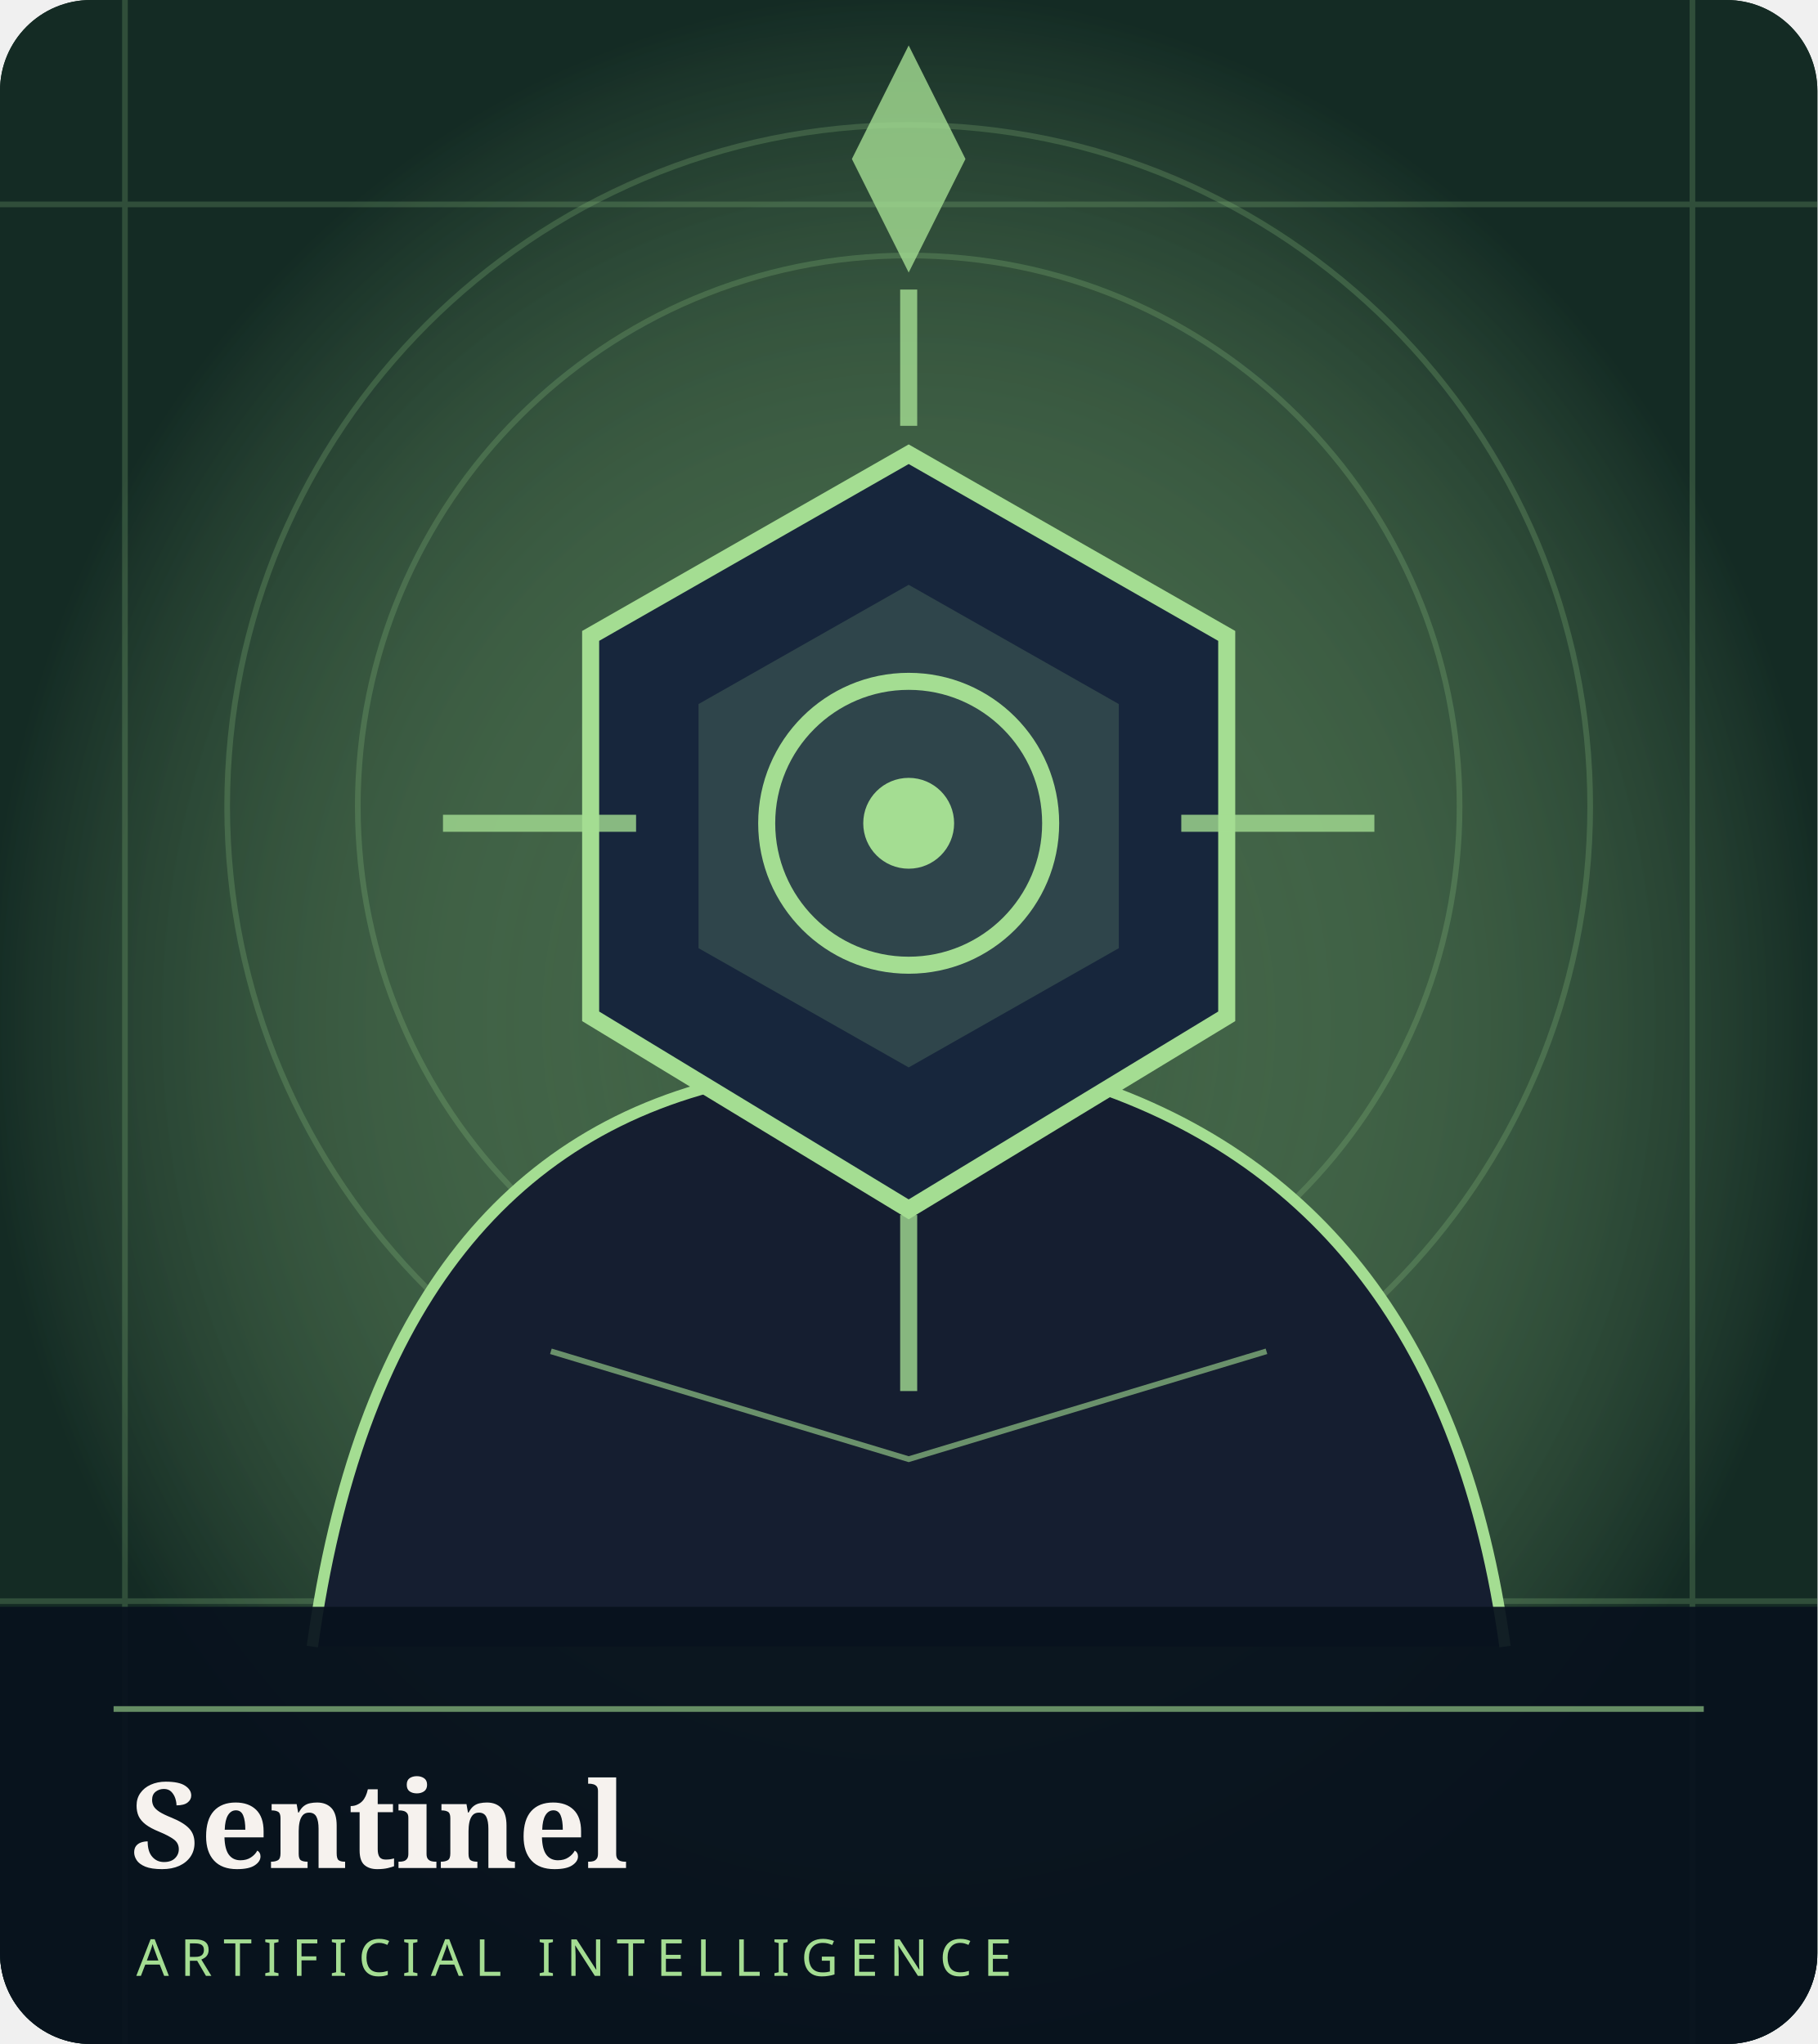
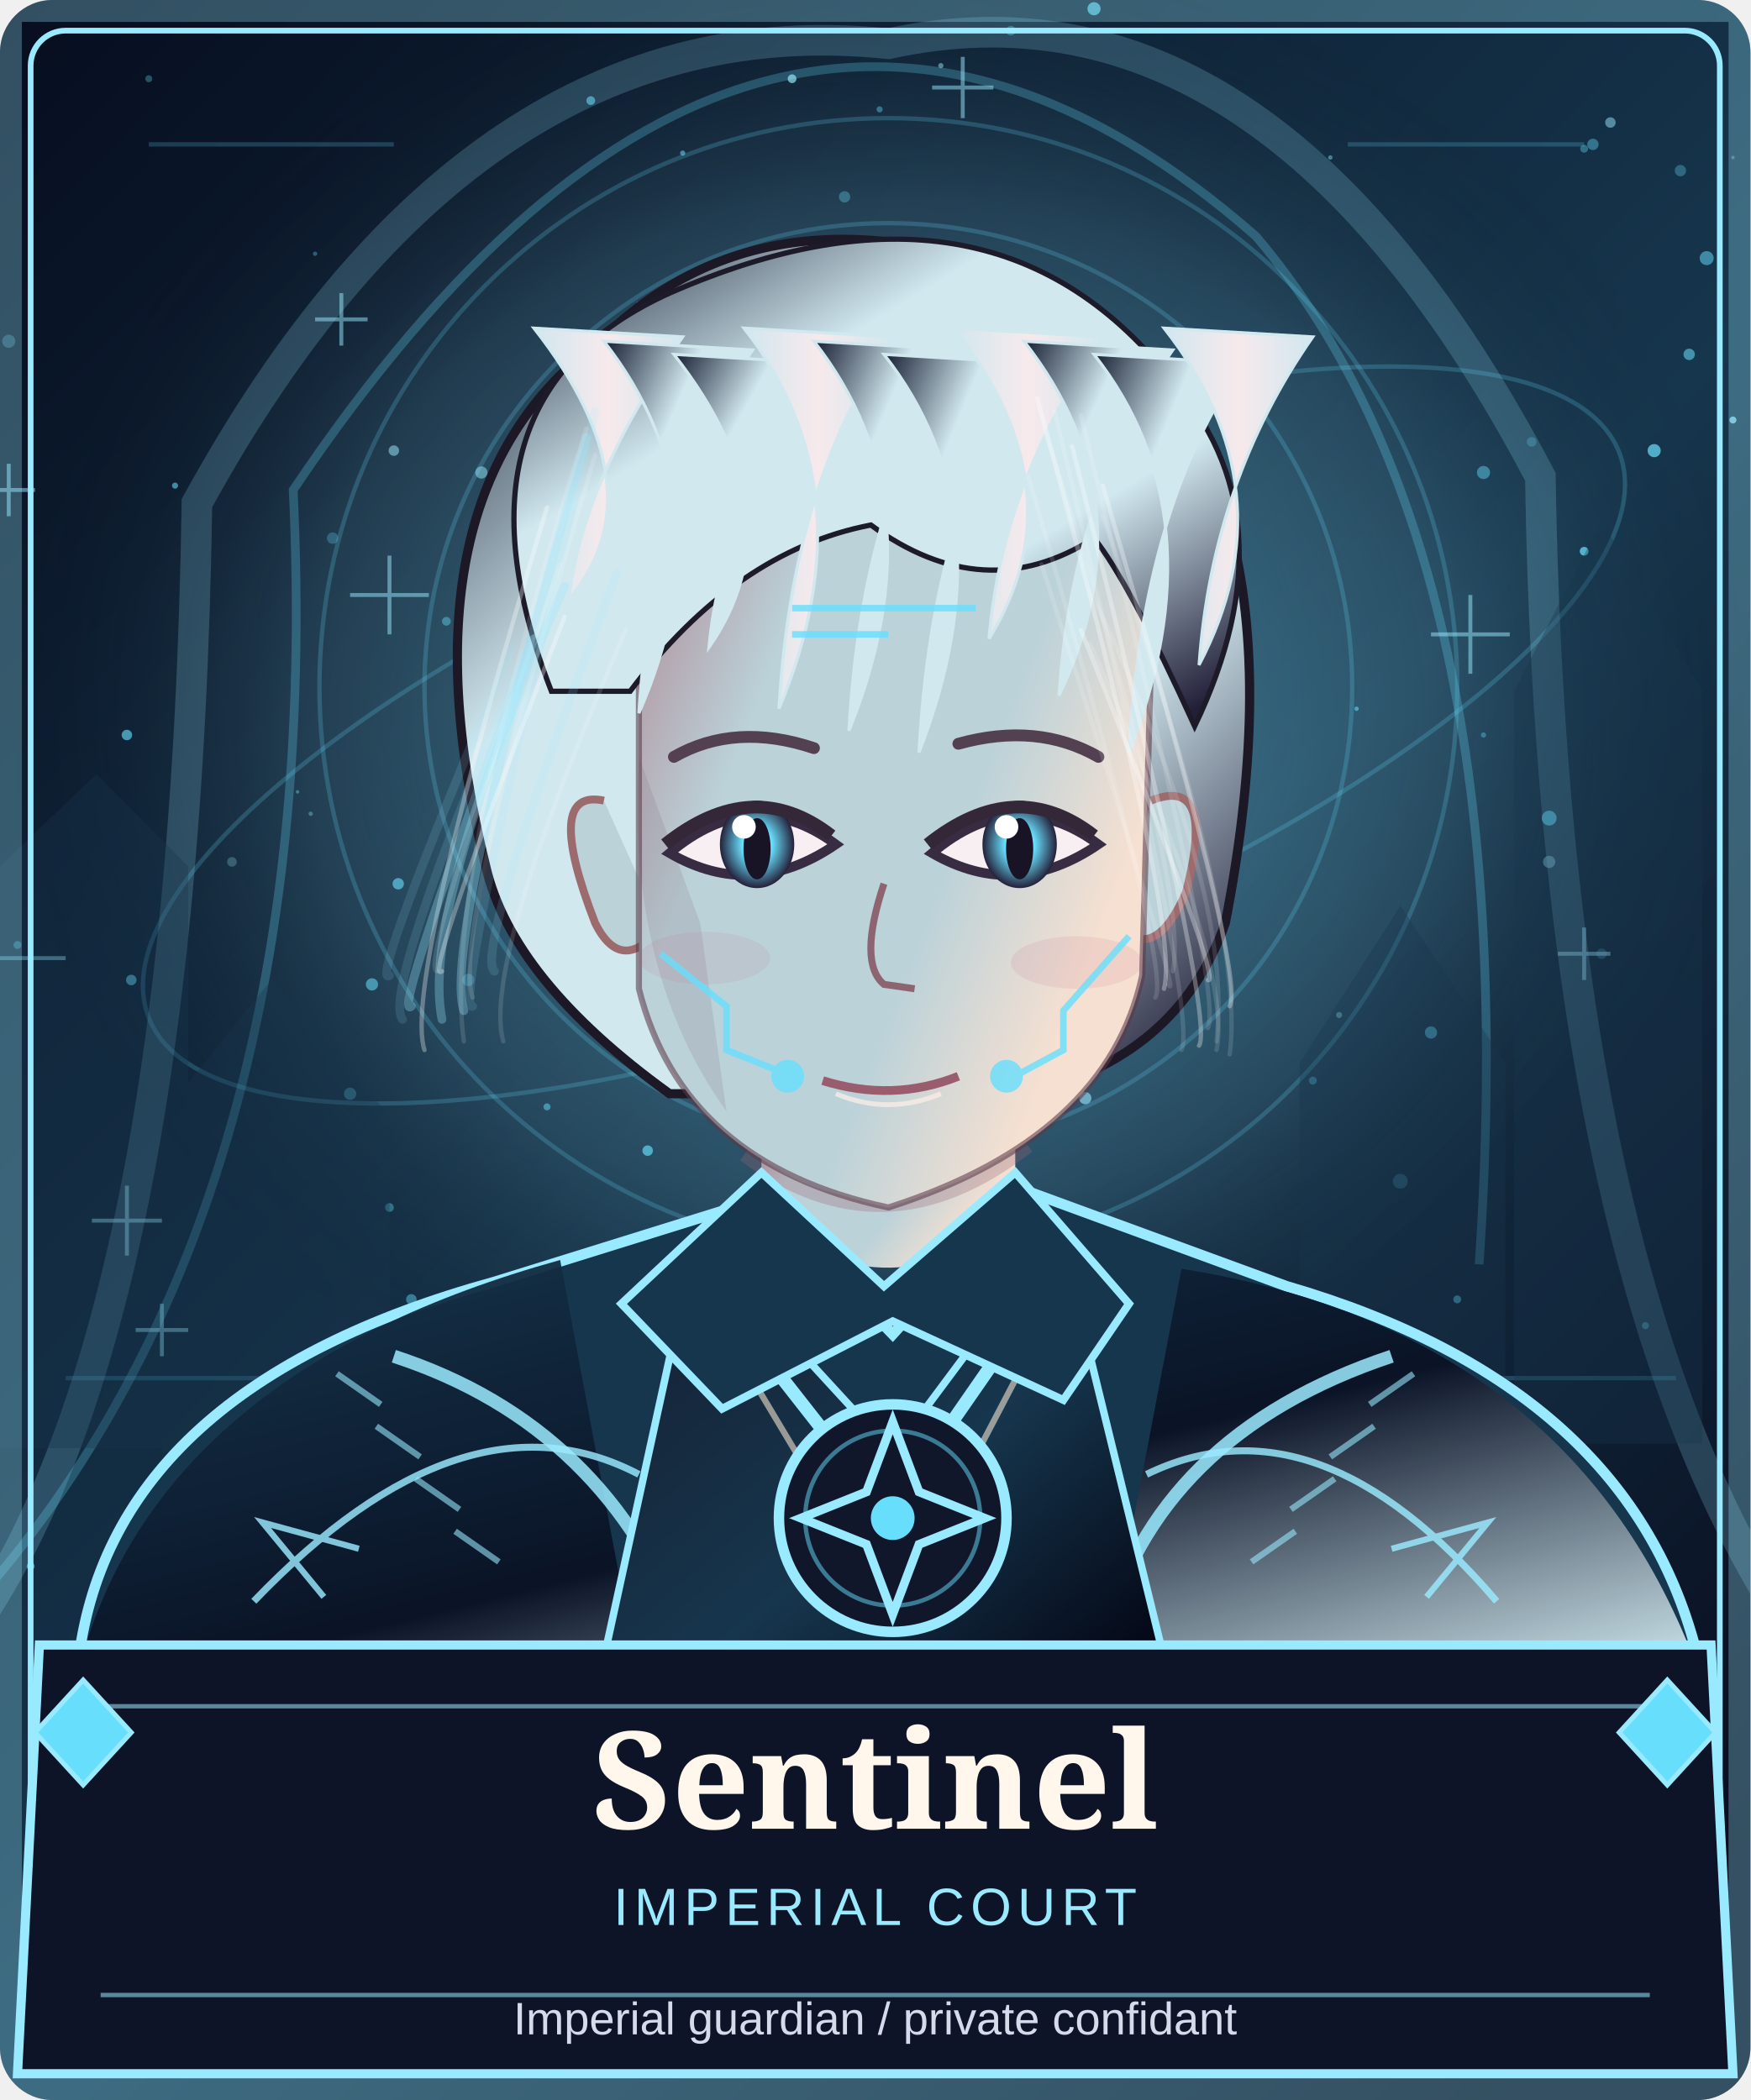
- <svg xmlns="http://www.w3.org/2000/svg" viewBox="0 0 320 360" role="img" aria-labelledby="t d">
+ <svg xmlns="http://www.w3.org/2000/svg" viewBox="0 0 400 480" role="img" aria-labelledby="title desc">
  <defs>
-     <radialGradient id="b">
-       <stop stop-color="#a4dd92" stop-opacity=".21" />
-       <stop offset="1" stop-color="#142b24" />
+     <linearGradient id="bg" x2=".85" y2="1">
+       <stop stop-color="#060d1e" />
+       <stop offset=".58" stop-color="#16364d" />
+       <stop offset="1" stop-color="#090e1f" />
+     </linearGradient>
+     <radialGradient id="glow">
+       <stop stop-color="#67defc" stop-opacity=".48" />
+       <stop offset=".65" stop-color="#9aeaff" stop-opacity=".14" />
+       <stop offset="1" stop-opacity="0" />
    </radialGradient>
-     <clipPath id="clip">
-       <rect width="320" height="360" rx="16" />
+     <linearGradient id="hair" x2=".9" y2="1">
+       <stop stop-color="#151d31" />
+       <stop offset=".34" stop-color="#d1e8ef" />
+       <stop offset=".7" stop-color="#d1e8ef" />
+       <stop offset="1" stop-color="#222039" />
+     </linearGradient>
+     <linearGradient id="hairshine">
+       <stop stop-color="#d1e8ef" />
+       <stop offset=".5" stop-color="#f7e9ec" />
+       <stop offset="1" stop-color="#d1e8ef" />
+     </linearGradient>
+     <linearGradient id="skin" x2=".95" y2=".6">
+       <stop stop-color="#ad7784" />
+       <stop offset=".36" stop-color="#bbd2d9" />
+       <stop offset=".73" stop-color="#bbd2d9" />
+       <stop offset="1" stop-color="#f6e0d1" />
+     </linearGradient>
+     <radialGradient id="iris">
+       <stop stop-color="#f5f4fb" />
+       <stop offset=".4" stop-color="#67defc" />
+       <stop offset="1" stop-color="#242039" />
+     </radialGradient>
+     <linearGradient id="cape" x2="1" y2="1">
+       <stop stop-color="#16364d" />
+       <stop offset=".55" stop-color="#0a1124" />
+       <stop offset="1" stop-color="#d1e8ef" />
+     </linearGradient>
+     <linearGradient id="coat" x2="1" y2=".9">
+       <stop stop-color="#161d30" />
+       <stop offset=".6" stop-color="#16364d" />
+       <stop offset="1" stop-color="#050a19" />
+     </linearGradient>
+     <clipPath id="frame">
+       <rect width="400" height="480" rx="12" />
    </clipPath>
  </defs>
-   <g clip-path="url(#clip)">
-     <rect width="320" height="360" fill="#142b24" />
-     <rect width="320" height="360" fill="url(#b)" />
-     <g stroke="#a4dd92" stroke-opacity=".20" fill="none">
-       <circle cx="160" cy="142" r="120" />
-       <circle cx="160" cy="142" r="97" />
-       <path d="M0 36 H320 M0 282 H320 M22 0 V360 M298 0 V360" />
-     </g>
-     <path d="M160 8 L170 28 160 48 150 28Z" fill="#a4dd92" opacity=".8" />
-     <g>
-       <path d="M55 290 Q67 203 131 190 L189 190 Q254 210 265 290" fill="#151e30" stroke="#a4dd92" stroke-width="2" />
-       <path d="M160 80 L216 112 216 179 160 213 104 179 104 112Z" fill="#17263c" stroke="#a4dd92" stroke-width="3" />
-       <path d="M160 103 L197 124 197 167 160 188 123 167 123 124Z" fill="#a4dd92" opacity=".17" />
-       <circle cx="160" cy="145" r="25" fill="none" stroke="#a4dd92" stroke-width="3" />
-       <circle cx="160" cy="145" r="8" fill="#a4dd92" />
-       <path d="M112 145 H78 M208 145 H242 M160 75 V51 M160 214 V245" stroke="#a4dd92" stroke-width="3" opacity=".8" />
-       <path d="M97 238 L160 257 223 238" stroke="#a4dd92" fill="none" opacity=".6" />
-     </g>
-     <rect x="0" y="283" width="320" height="77" fill="#07111d" opacity=".93" />
-     <path d="M20 301 H300" stroke="#a4dd92" opacity=".6" />
-     <text x="23" y="329" fill="#f6f2ee" font-family="Georgia,serif" font-size="21" font-weight="bold">Sentinel</text>
-     <text x="24" y="348" fill="#a4dd92" font-family="sans-serif" font-size="9" letter-spacing="2">ARTIFICIAL INTELLIGENCE</text>
+   <g clip-path="url(#frame)">
+     <rect width="400" height="480" fill="url(#bg)" />
+     <ellipse cx="201" cy="162" rx="200" ry="179" fill="url(#glow)" />
+     <path d="M-13 381Q42 315 45 115Q108 0 203 10Q290-9 352 109Q355 302 416 382" fill="none" stroke="#9aeaff" stroke-width="7" stroke-opacity=".2" />
+     <path d="M-10 371Q75 280 67 112Q173-46 287 54Q349 127 338 289" fill="none" stroke="#67defc" stroke-width="2" stroke-opacity=".26" />
+     <g fill="none" stroke="#67defc" stroke-opacity=".21">
+       <circle cx="203" cy="157" r="130" />
+       <circle cx="203" cy="157" r="106" />
+       <ellipse cx="202" cy="168" rx="180" ry="58" transform="rotate(-21 202 168)" />
+       <path d="M15 315h87M295 315h88M34 33h56M308 33h54" />
+     </g>
+     <circle cx="344" cy="370" r="0.5" fill="#9aeaff" opacity="0.31" />
+     <circle cx="320" cy="270" r="1.7" fill="#67defc" opacity="0.21" />
+     <circle cx="107" cy="224" r="1.4" fill="#67defc" opacity="0.24" />
+     <circle cx="358" cy="351" r="0.8" fill="#67defc" opacity="0.44" />
+     <circle cx="396" cy="96" r="0.8" fill="#9aeaff" opacity="0.72" />
+     <circle cx="179" cy="314" r="0.6" fill="#67defc" opacity="0.20" />
+     <circle cx="304" cy="36" r="0.5" fill="#67defc" opacity="0.50" />
+     <circle cx="34" cy="18" r="0.8" fill="#67defc" opacity="0.31" />
+     <circle cx="219" cy="255" r="0.6" fill="#9aeaff" opacity="0.69" />
+     <circle cx="110" cy="367" r="1.3" fill="#67defc" opacity="0.51" />
+     <circle cx="333" cy="297" r="0.9" fill="#67defc" opacity="0.49" />
+     <circle cx="7" cy="358" r="0.9" fill="#67defc" opacity="0.56" />
+     <circle cx="90" cy="103" r="1.2" fill="#9aeaff" opacity="0.51" />
+     <circle cx="339" cy="108" r="1.5" fill="#67defc" opacity="0.44" />
+     <circle cx="148" cy="347" r="0.7" fill="#67defc" opacity="0.25" />
+     <circle cx="68" cy="181" r="0.4" fill="#67defc" opacity="0.40" />
+     <circle cx="71" cy="186" r="0.5" fill="#9aeaff" opacity="0.33" />
+     <circle cx="354" cy="187" r="1.7" fill="#67defc" opacity="0.69" />
+     <circle cx="148" cy="263" r="1.2" fill="#67defc" opacity="0.65" />
+     <circle cx="135" cy="23" r="1.0" fill="#67defc" opacity="0.57" />
+     <circle cx="130" cy="123" r="0.7" fill="#9aeaff" opacity="0.45" />
+     <circle cx="231" cy="7" r="1.1" fill="#67defc" opacity="0.33" />
+     <circle cx="102" cy="142" r="1.0" fill="#67defc" opacity="0.41" />
+     <circle cx="376" cy="303" r="0.8" fill="#67defc" opacity="0.35" />
+     <circle cx="269" cy="120" r="1.2" fill="#9aeaff" opacity="0.57" />
+     <circle cx="365" cy="357" r="1.4" fill="#67defc" opacity="0.44" />
+     <circle cx="76" cy="123" r="1.3" fill="#67defc" opacity="0.27" />
+     <circle cx="139" cy="229" r="1.1" fill="#67defc" opacity="0.62" />
+     <circle cx="248" cy="251" r="1.4" fill="#9aeaff" opacity="0.60" />
+     <circle cx="386" cy="81" r="1.3" fill="#67defc" opacity="0.55" />
+     <circle cx="156" cy="35" r="0.6" fill="#67defc" opacity="0.53" />
+     <circle cx="72" cy="58" r="0.5" fill="#67defc" opacity="0.34" />
+     <circle cx="110" cy="108" r="1.4" fill="#9aeaff" opacity="0.48" />
+     <circle cx="91" cy="202" r="1.3" fill="#67defc" opacity="0.61" />
+     <circle cx="174" cy="168" r="1.7" fill="#67defc" opacity="0.25" />
+     <circle cx="250" cy="2" r="1.5" fill="#67defc" opacity="0.67" />
+     <circle cx="308" cy="314" r="0.7" fill="#9aeaff" opacity="0.43" />
+     <circle cx="366" cy="218" r="1.2" fill="#67defc" opacity="0.22" />
+     <circle cx="233" cy="177" r="1.5" fill="#67defc" opacity="0.35" />
+     <circle cx="300" cy="247" r="0.9" fill="#67defc" opacity="0.37" />
+     <circle cx="225" cy="306" r="0.5" fill="#9aeaff" opacity="0.19" />
+     <circle cx="109" cy="360" r="0.8" fill="#67defc" opacity="0.52" />
+     <circle cx="30" cy="224" r="1.2" fill="#67defc" opacity="0.59" />
+     <circle cx="327" cy="236" r="1.4" fill="#67defc" opacity="0.48" />
+     <circle cx="306" cy="232" r="0.7" fill="#9aeaff" opacity="0.43" />
+     <circle cx="362" cy="126" r="1.0" fill="#67defc" opacity="0.73" />
+     <circle cx="186" cy="258" r="1.7" fill="#67defc" opacity="0.41" />
+     <circle cx="236" cy="180" r="0.9" fill="#67defc" opacity="0.24" />
+     <circle cx="175" cy="219" r="1.1" fill="#9aeaff" opacity="0.30" />
+     <circle cx="29" cy="168" r="1.2" fill="#67defc" opacity="0.62" />
+     <circle cx="364" cy="33" r="1.3" fill="#67defc" opacity="0.39" />
+     <circle cx="262" cy="340" r="1.5" fill="#67defc" opacity="0.70" />
+     <circle cx="368" cy="28" r="1.2" fill="#9aeaff" opacity="0.49" />
+     <circle cx="2" cy="78" r="1.5" fill="#67defc" opacity="0.26" />
+     <circle cx="199" cy="255" r="1.6" fill="#67defc" opacity="0.32" />
+     <circle cx="288" cy="298" r="1.1" fill="#67defc" opacity="0.65" />
+     <circle cx="53" cy="197" r="1.1" fill="#9aeaff" opacity="0.25" />
+     <circle cx="89" cy="276" r="1.0" fill="#67defc" opacity="0.36" />
+     <circle cx="224" cy="367" r="0.9" fill="#67defc" opacity="0.64" />
+     <circle cx="378" cy="103" r="1.5" fill="#67defc" opacity="0.71" />
+     <circle cx="354" cy="197" r="1.4" fill="#9aeaff" opacity="0.44" />
+     <circle cx="339" cy="168" r="0.6" fill="#67defc" opacity="0.35" />
+     <circle cx="390" cy="59" r="1.6" fill="#67defc" opacity="0.50" />
+     <circle cx="94" cy="297" r="1.2" fill="#67defc" opacity="0.44" />
+     <circle cx="81" cy="319" r="1.6" fill="#9aeaff" opacity="0.53" />
+     <circle cx="362" cy="34" r="0.9" fill="#67defc" opacity="0.36" />
+     <circle cx="193" cy="45" r="1.3" fill="#67defc" opacity="0.32" />
+     <circle cx="229" cy="65" r="1.6" fill="#67defc" opacity="0.22" />
+     <circle cx="251" cy="211" r="1.2" fill="#9aeaff" opacity="0.60" />
+     <circle cx="260" cy="306" r="1.1" fill="#67defc" opacity="0.43" />
+     <circle cx="4" cy="216" r="0.9" fill="#67defc" opacity="0.44" />
+     <circle cx="125" cy="253" r="0.8" fill="#67defc" opacity="0.49" />
+     <circle cx="215" cy="15" r="0.6" fill="#9aeaff" opacity="0.48" />
+     <circle cx="350" cy="101" r="1.1" fill="#67defc" opacity="0.24" />
+     <circle cx="384" cy="39" r="1.3" fill="#67defc" opacity="0.31" />
+     <circle cx="201" cy="25" r="0.7" fill="#67defc" opacity="0.40" />
+     <circle cx="181" cy="18" r="1.0" fill="#9aeaff" opacity="0.67" />
+     <circle cx="85" cy="225" r="1.4" fill="#67defc" opacity="0.55" />
+     <circle cx="219" cy="69" r="1.0" fill="#67defc" opacity="0.44" />
+     <circle cx="80" cy="250" r="1.4" fill="#67defc" opacity="0.33" />
+     <circle cx="142" cy="306" r="1.6" fill="#9aeaff" opacity="0.44" />
+     <circle cx="186" cy="213" r="1.6" fill="#67defc" opacity="0.22" />
+     <circle cx="40" cy="111" r="0.7" fill="#67defc" opacity="0.56" />
+     <circle cx="310" cy="162" r="0.5" fill="#67defc" opacity="0.56" />
+     <circle cx="396" cy="36" r="0.4" fill="#9aeaff" opacity="0.32" />
+     <path d="M362 212v12m-6 -6h12" stroke="#9aeaff" stroke-width=".9" opacity=".5" />
+     <path d="M89 127v18m-9 -9h18" stroke="#9aeaff" stroke-width=".9" opacity=".5" />
+     <path d="M169 161v8m-4 -4h8" stroke="#9aeaff" stroke-width=".9" opacity=".5" />
+     <path d="M2 106v12m-6 -6h12" stroke="#9aeaff" stroke-width=".9" opacity=".5" />
+     <path d="M78 67v12m-6 -6h12" stroke="#9aeaff" stroke-width=".9" opacity=".5" />
+     <path d="M7 211v16m-8 -8h16" stroke="#9aeaff" stroke-width=".9" opacity=".5" />
+     <path d="M29 271v16m-8 -8h16" stroke="#9aeaff" stroke-width=".9" opacity=".5" />
+     <path d="M336 136v18m-9 -9h18" stroke="#9aeaff" stroke-width=".9" opacity=".5" />
+     <path d="M204 281v8m-4 -4h8" stroke="#9aeaff" stroke-width=".9" opacity=".5" />
+     <path d="M146 69v6m-3 -3h6" stroke="#9aeaff" stroke-width=".9" opacity=".5" />
+     <path d="M220 13v14m-7 -7h14" stroke="#9aeaff" stroke-width=".9" opacity=".5" />
+     <path d="M37 298v12m-6 -6h12" stroke="#9aeaff" stroke-width=".9" opacity=".5" />
+     <g fill="#16364d" opacity=".34">
+       <path d="M0 331V198L22 177L43 198V331M346 330V158L366 119L389 158V330M37 332v-77l25-31 27 31v77M297 331v-88l23-36 24 36v88" />
+     </g>
+     <path d="M111 198Q90 113 137 78Q175 40 237 64Q302 98 280 211Q269 242 234 250H153Q117 224 111 198Z" fill="url(#hair)" stroke="#1c1826" stroke-width="2.1" />
+     <path d="M18 379Q26 317 113 293L174 274L204 305L234 272L294 294Q373 317 388 379Z" fill="#16364d" stroke="#9aeaff" stroke-width="2.4" />
+     <path d="M19 378Q38 313 128 288L145 379Z M387 379Q358 304 270 290L253 379Z" fill="url(#cape)" opacity=".95" />
+     <path d="M90 310Q139 326 157 375M318 310Q264 328 252 375" fill="none" stroke="#9aeaff" stroke-width="3" opacity=".85" />
+     <path d="M138 379L159 283L204 332L242 281L266 379Z" fill="url(#coat)" stroke="#9aeaff" stroke-width="1.7" />
+     <path d="M156 286L203 346L246 284" fill="none" stroke="#9aeaff" stroke-width="3" />
+     <path d="M164 302L204 369L239 302" fill="none" stroke="#f8e9d4" stroke-opacity=".58" stroke-width="1.4" />
+     <path d="M174 242V279Q204 301 232 278V242Z" fill="url(#skin)" />
+     <path d="M170 264Q202 288 235 262" fill="none" stroke="#9d6673" stroke-opacity=".3" stroke-width="3" />
+     <path d="M138 183Q124 180 136 211Q142 223 151 212M263 183Q278 177 271 204Q264 220 256 212" fill="#bbd2d9" stroke="#9b6b6e" stroke-width="1.8" />
+     <path d="M146 141Q148 94 201 87Q262 92 263 152L261 223Q253 260 203 276Q156 266 146 226Z" fill="url(#skin)" stroke="#5a3946" stroke-opacity=".57" stroke-width="1.4" />
+     <path d="M146 173Q143 222 166 254L160 211Z" fill="#6b4253" opacity=".13" />
+     <ellipse cx="161" cy="219" rx="15" ry="6" fill="#be607e" opacity=".11" />
+     <ellipse cx="246" cy="220" rx="15" ry="6" fill="#be607e" opacity=".12" />
+     <path d="M154 173Q168 165 186 171M219 170Q237 165 251 173" fill="none" stroke="#534050" stroke-width="2.7" stroke-linecap="round" />
+     <path d="M153 195Q172 179 191 193Q172 206 153 195Z" fill="#f8eff3" stroke="#372c42" stroke-width="2.2" />
+     <ellipse cx="173" cy="193" rx="8.5" ry="10" fill="url(#iris)" />
+     <ellipse cx="173" cy="194" rx="3.1" ry="7" fill="#191326" />
+     <circle cx="170" cy="189" r="2.7" fill="white" />
+     <path d="M152 193Q172 177 190 191" fill="none" stroke="#342838" stroke-width="2.9" />
+     <path d="M213 195Q232 179 251 193Q232 206 213 195Z" fill="#f8eff3" stroke="#372c42" stroke-width="2.2" />
+     <ellipse cx="233" cy="193" rx="8.5" ry="10" fill="url(#iris)" />
+     <ellipse cx="233" cy="194" rx="3.1" ry="7" fill="#191326" />
+     <circle cx="230" cy="189" r="2.7" fill="white" />
+     <path d="M212 193Q232 177 250 191" fill="none" stroke="#342838" stroke-width="2.9" />
+     <path d="M202 202Q196 220 202 225L209 226" fill="none" stroke="#8c6570" stroke-width="1.6" />
+     <path d="M188 247Q204 252 219 246" fill="none" stroke="#995d6e" stroke-width="2" />
+     <path d="M191 250Q203 255 215 250" fill="none" stroke="#fff0e9" stroke-opacity=".7" stroke-width="1.1" />
+     <path d="M142 298L174 268L202 294L232 268L258 298L243 320L204 302L165 322Z" fill="#16364d" stroke="#9aeaff" stroke-width="1.8" />
+     <path d="M126 158Q100 91 153 67Q226 35 267 86Q296 118 273 166Q258 133 250 123Q225 139 199 120Q168 126 144 158Z" fill="url(#hair)" stroke="#1d1b2a" stroke-width="1.2" />
+     <path d="M122 75Q151 112 130 137Q133 110 156 77Z" fill="url(#hairshine)" stroke="#d1e8ef" stroke-width=".7" />
+     <path d="M138 78Q167 115 146 163Q149 113 172 80Z" fill="url(#hair)" stroke="#d1e8ef" stroke-width=".7" />
+     <path d="M154 81Q183 118 162 148Q165 116 188 83Z" fill="url(#hair)" stroke="#d1e8ef" stroke-width=".7" />
+     <path d="M170 75Q199 112 178 162Q181 110 204 77Z" fill="url(#hairshine)" stroke="#d1e8ef" stroke-width=".7" />
+     <path d="M186 78Q215 115 194 167Q197 113 220 80Z" fill="url(#hair)" stroke="#d1e8ef" stroke-width=".7" />
+     <path d="M202 81Q231 118 210 172Q213 116 236 83Z" fill="url(#hair)" stroke="#d1e8ef" stroke-width=".7" />
+     <path d="M218 75Q247 112 226 146Q229 110 252 77Z" fill="url(#hairshine)" stroke="#d1e8ef" stroke-width=".7" />
+     <path d="M234 78Q263 115 242 159Q245 113 268 80Z" fill="url(#hair)" stroke="#d1e8ef" stroke-width=".7" />
+     <path d="M250 81Q279 118 258 172Q261 116 284 83Z" fill="url(#hair)" stroke="#d1e8ef" stroke-width=".7" />
+     <path d="M266 75Q295 112 274 152Q277 110 300 77Z" fill="url(#hairshine)" stroke="#d1e8ef" stroke-width=".7" />
+     <path d="M129 134Q96 208 101 233" fill="none" stroke="#9aeaff" stroke-opacity=".31" stroke-width="2" stroke-linecap="round" />
+     <path d="M249 147Q282 221 278 240" fill="none" stroke="#ffffff" stroke-opacity=".13" stroke-width="1" stroke-linecap="round" />
+     <path d="M143 144Q110 220 115 238" fill="none" stroke="#ffffff" stroke-opacity=".13" stroke-width="1" stroke-linecap="round" />
+     <path d="M252 111Q285 224 281 230" fill="none" stroke="#ffffff" stroke-opacity=".31" stroke-width="1" stroke-linecap="round" />
+     <path d="M136 94Q103 232 108 230" fill="none" stroke="#9aeaff" stroke-opacity=".13" stroke-width="2" stroke-linecap="round" />
+     <path d="M241 94Q274 232 270 240" fill="none" stroke="#ffffff" stroke-opacity=".13" stroke-width="1" stroke-linecap="round" />
+     <path d="M125 116Q92 225 97 240" fill="none" stroke="#ffffff" stroke-opacity=".31" stroke-width="1" stroke-linecap="round" />
+     <path d="M249 135Q282 203 278 238" fill="none" stroke="#ffffff" stroke-opacity=".13" stroke-width="1" stroke-linecap="round" />
+     <path d="M120 149Q87 227 92 233" fill="none" stroke="#9aeaff" stroke-opacity=".13" stroke-width="2" stroke-linecap="round" />
+     <path d="M237 91Q270 211 266 226" fill="none" stroke="#ffffff" stroke-opacity=".31" stroke-width="1" stroke-linecap="round" />
+     <path d="M136 104Q103 214 108 228" fill="none" stroke="#ffffff" stroke-opacity=".13" stroke-width="1" stroke-linecap="round" />
+     <path d="M247 95Q280 228 276 235" fill="none" stroke="#ffffff" stroke-opacity=".13" stroke-width="1" stroke-linecap="round" />
+     <path d="M134 100Q101 216 106 231" fill="none" stroke="#9aeaff" stroke-opacity=".31" stroke-width="2" stroke-linecap="round" />
+     <path d="M238 129Q271 232 267 225" fill="none" stroke="#ffffff" stroke-opacity=".13" stroke-width="1" stroke-linecap="round" />
+     <path d="M128 129Q95 223 100 222" fill="none" stroke="#ffffff" stroke-opacity=".13" stroke-width="1" stroke-linecap="round" />
+     <path d="M245 102Q278 233 274 239" fill="none" stroke="#ffffff" stroke-opacity=".31" stroke-width="1" stroke-linecap="round" />
+     <path d="M117 148Q84 226 89 223" fill="none" stroke="#9aeaff" stroke-opacity=".13" stroke-width="2" stroke-linecap="round" />
+     <path d="M252 118Q285 212 281 241" fill="none" stroke="#ffffff" stroke-opacity=".13" stroke-width="1" stroke-linecap="round" />
+     <path d="M129 141Q96 226 101 222" fill="none" stroke="#ffffff" stroke-opacity=".31" stroke-width="1" stroke-linecap="round" />
+     <path d="M235 109Q268 222 264 228" fill="none" stroke="#ffffff" stroke-opacity=".13" stroke-width="1" stroke-linecap="round" />
+     <path d="M141 131Q108 218 113 222" fill="none" stroke="#9aeaff" stroke-opacity=".13" stroke-width="2" stroke-linecap="round" />
+     <path d="M247 144Q280 226 276 224" fill="none" stroke="#ffffff" stroke-opacity=".31" stroke-width="1" stroke-linecap="round" />
+     <path d="M134 98Q101 202 106 238" fill="none" stroke="#ffffff" stroke-opacity=".13" stroke-width="1" stroke-linecap="round" />
+     <path d="M239 99Q272 203 268 222" fill="none" stroke="#ffffff" stroke-opacity=".13" stroke-width="1" stroke-linecap="round" />
+     <path d="M122 146Q89 234 94 230" fill="none" stroke="#9aeaff" stroke-opacity=".31" stroke-width="2" stroke-linecap="round" />
+     <g fill="none" stroke="#67defc" stroke-width="1.5" opacity=".8">
+       <path d="M151 218l15 12v10l15 6 M258 214l-15 17v9l-13 7M181 139h42M181 145h22" />
+       <circle cx="180" cy="246" r="3" fill="#67defc" />
+       <circle cx="230" cy="246" r="3" fill="#67defc" />
+     </g>
+     <path d="M77 314l10 7" stroke="#9aeaff" stroke-width="1.4" opacity=".58" />
+     <path d="M86 326l10 7" stroke="#9aeaff" stroke-width="1.4" opacity=".58" />
+     <path d="M95 338l10 7" stroke="#9aeaff" stroke-width="1.4" opacity=".58" />
+     <path d="M104 350l10 7" stroke="#9aeaff" stroke-width="1.4" opacity=".58" />
+     <path d="M323 314l-10 7" stroke="#9aeaff" stroke-width="1.4" opacity=".58" />
+     <path d="M314 326l-10 7" stroke="#9aeaff" stroke-width="1.4" opacity=".58" />
+     <path d="M305 338l-10 7" stroke="#9aeaff" stroke-width="1.4" opacity=".58" />
+     <path d="M296 350l-10 7" stroke="#9aeaff" stroke-width="1.4" opacity=".58" />
+     <g transform="translate(204 347)">
+       <circle r="26" fill="#10172b" stroke="#9aeaff" stroke-width="2.4" />
+       <circle r="20" fill="none" stroke="#67defc" stroke-opacity=".5" />
+       <path d="M0-22L6-6L21 0L6 6L0 22L-6 6L-21 0L-6-6Z" fill="none" stroke="#9aeaff" stroke-width="2" />
+       <circle r="5" fill="#67defc" />
+     </g>
+     <g stroke="#9aeaff" fill="none" opacity=".82">
+       <path d="M58 366Q106 316 146 337M342 366Q301 318 262 337" stroke-width="1.6" />
+       <path d="M74 365l-14-17 22 6M326 365l14-17-22 6" stroke-width="1.4" />
+     </g>
+     <rect width="400" height="480" fill="none" stroke="#9aeaff" stroke-width="10" stroke-opacity=".3" />
+     <rect x="7" y="7" width="386" height="466" rx="8" fill="none" stroke="#9aeaff" stroke-width="1.3" />
+     <path d="M9 376H391L396 474H4Z" fill="#0e1427" stroke="#9aeaff" stroke-width="2.1" />
+     <path d="M23 390H377M23 456H377" stroke="#9aeaff" stroke-width="1" opacity=".54" />
+     <path d="M19 384l11 12-11 12-11-12Z M381 384l11 12-11 12-11-12Z" fill="#67defc" stroke="#9aeaff" stroke-width="1.1" />
+     <text x="200" y="418" text-anchor="middle" font-family="Georgia,serif" font-size="31" font-weight="bold" fill="#fff6ec">Sentinel</text>
+     <text x="200" y="440" text-anchor="middle" font-family="Arial,sans-serif" font-size="12" letter-spacing="1.4" fill="#9aeaff">IMPERIAL COURT</text>
+     <text x="200" y="465" text-anchor="middle" font-family="Arial,sans-serif" font-size="10.4" fill="#d6dbec">Imperial guardian / private confidant</text>
  </g>
</svg>
